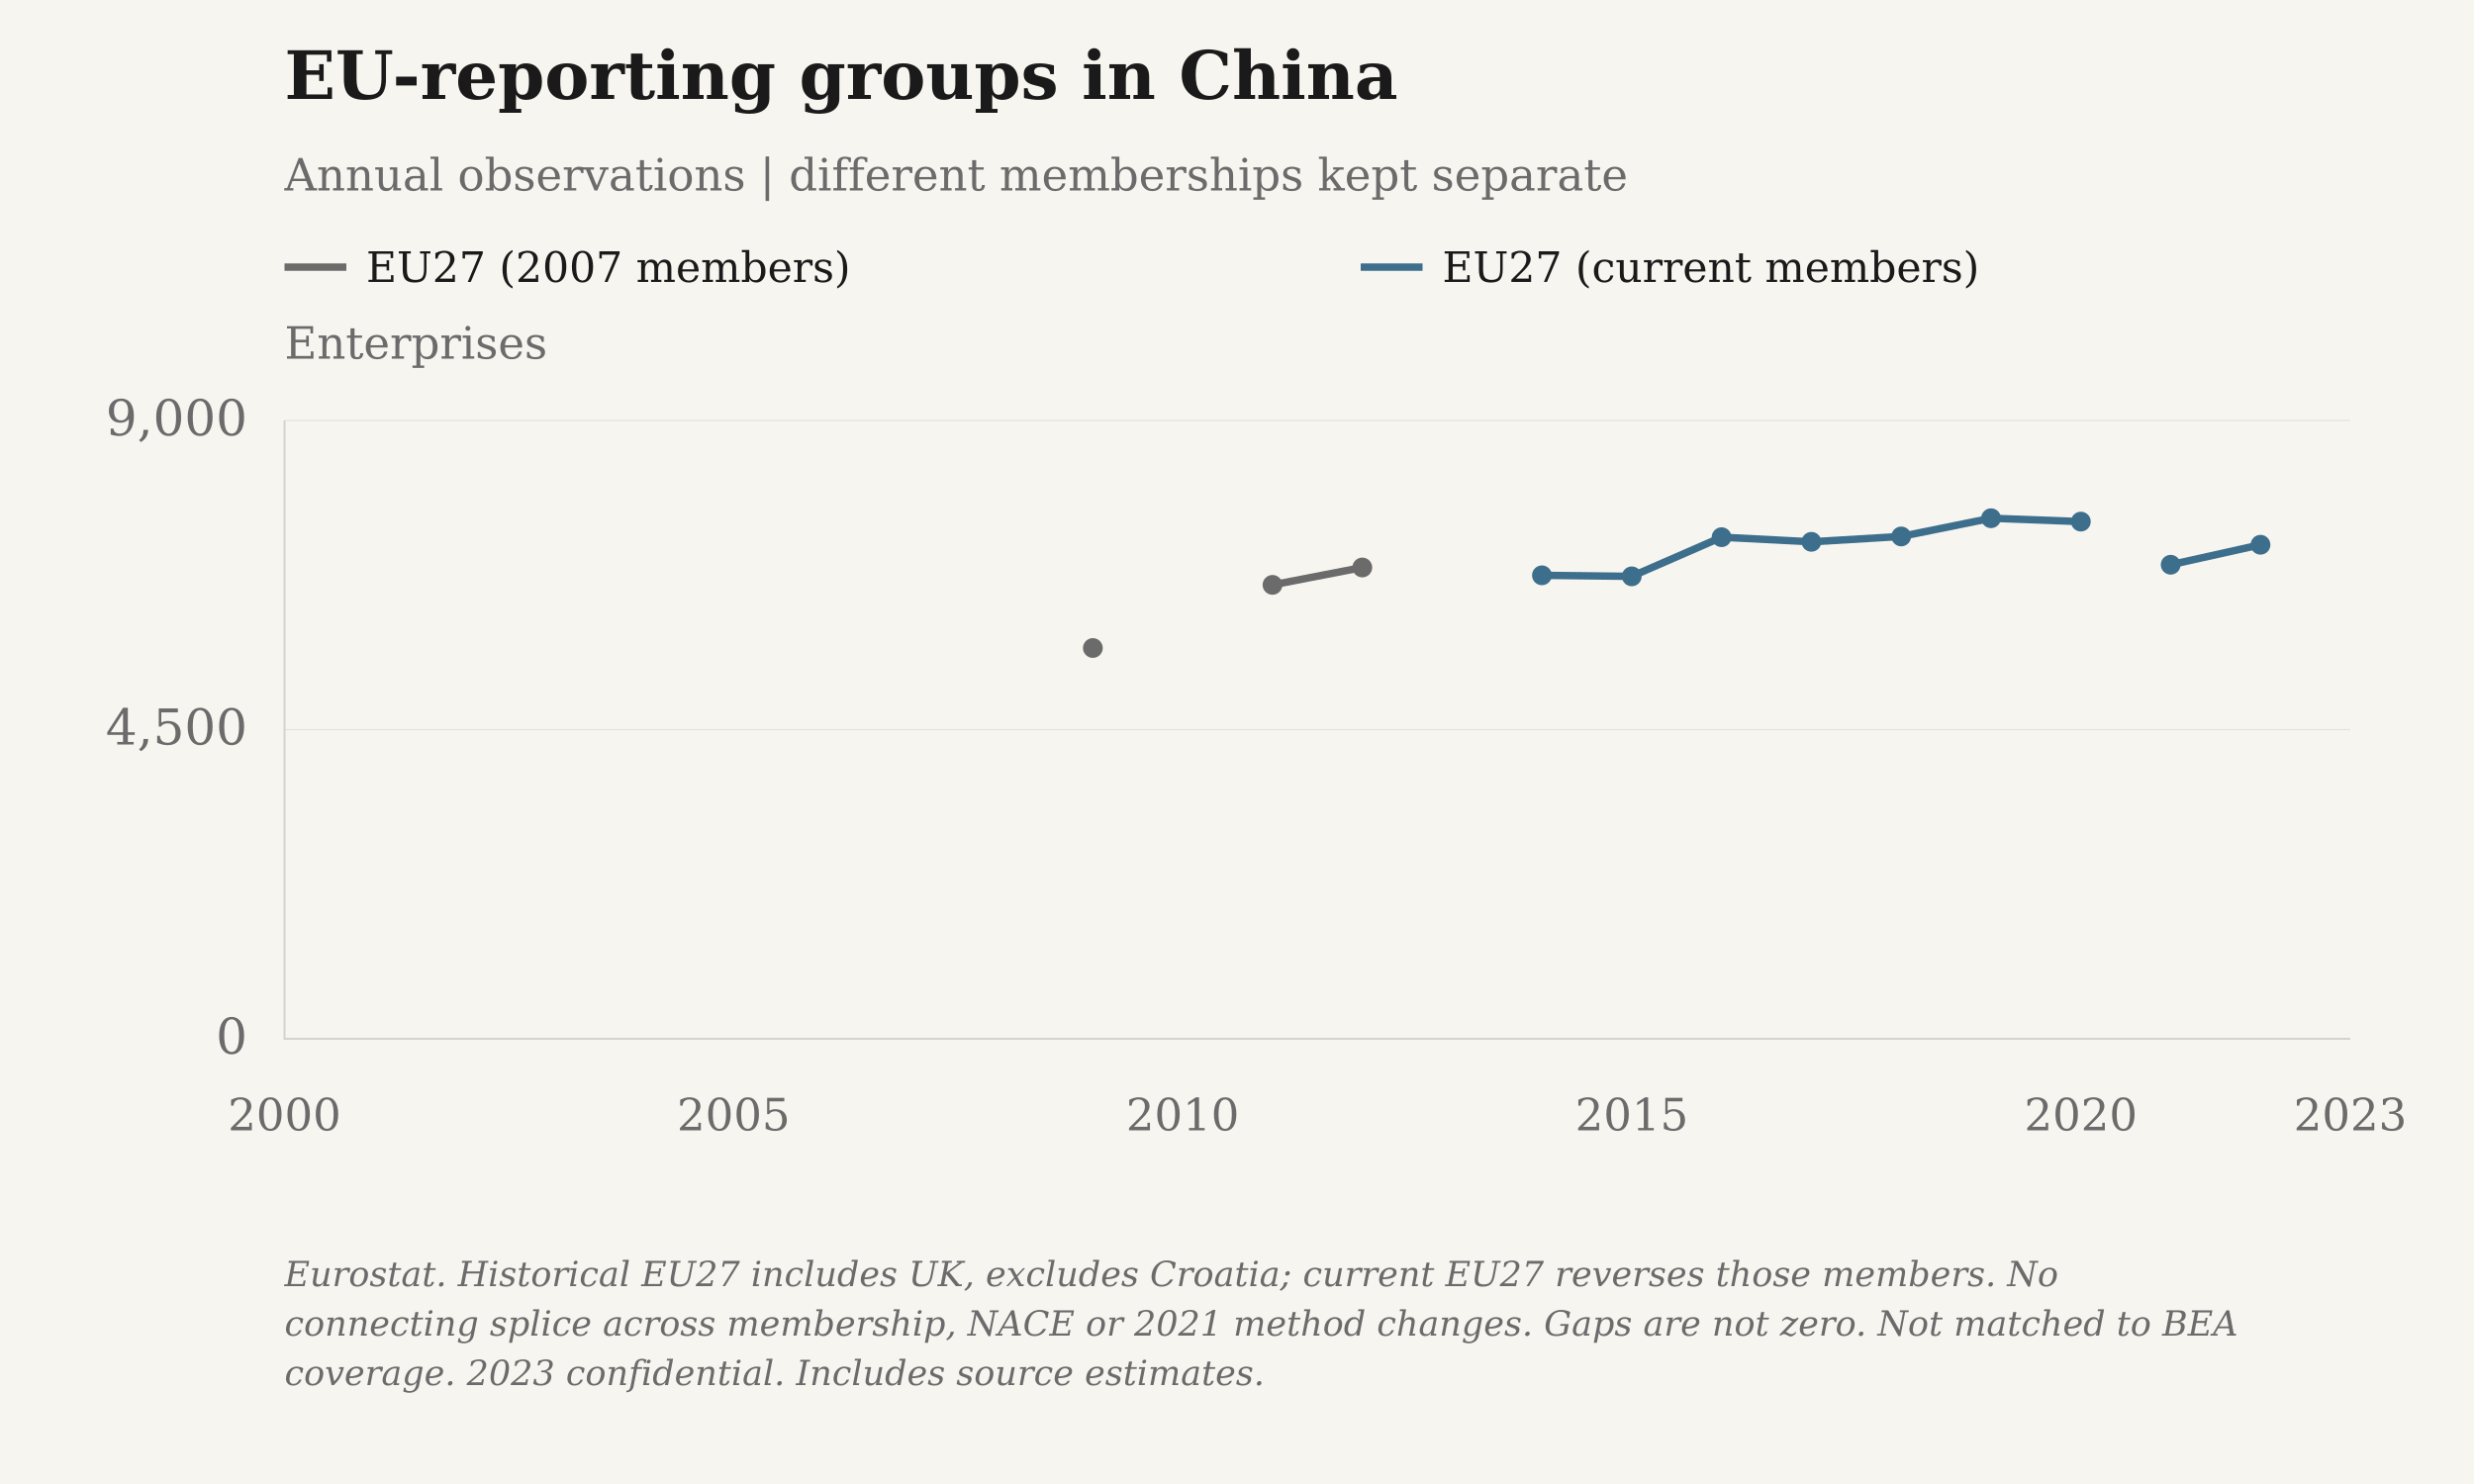
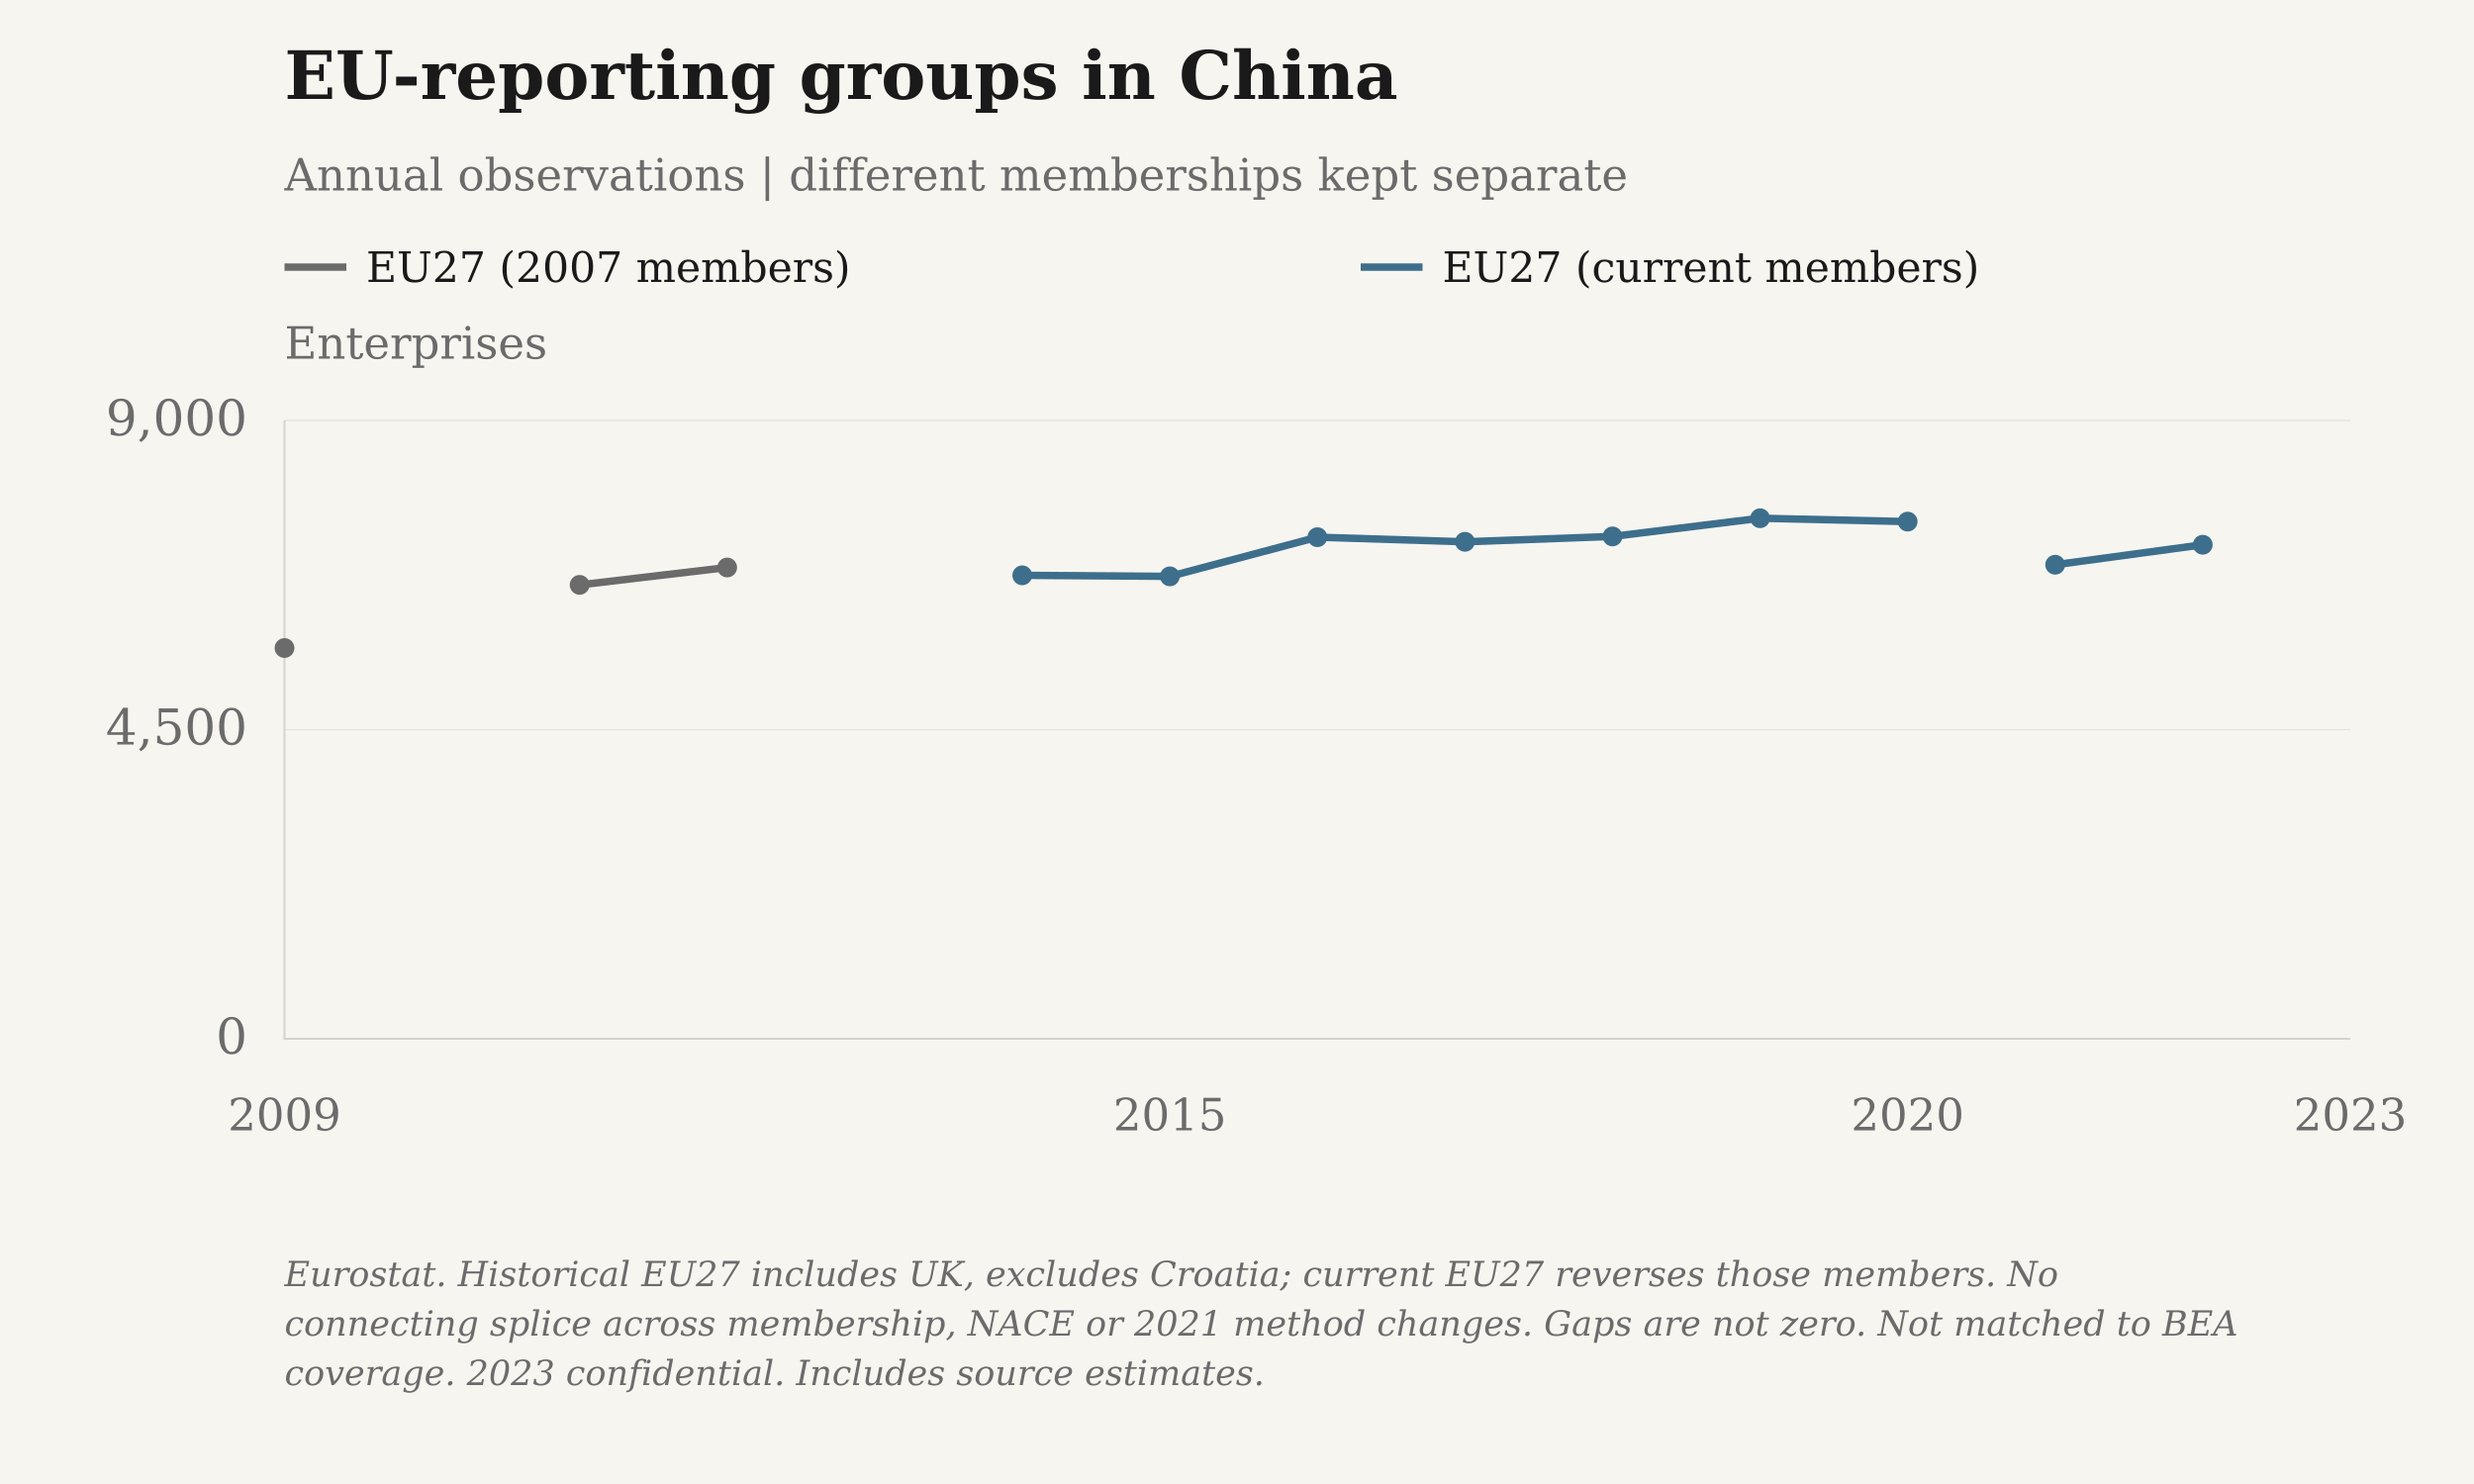
<svg xmlns="http://www.w3.org/2000/svg" viewBox="0 0 1000 600" role="img" aria-label="EU-reporting groups in China">
  <rect class="chart-background" width="1000" height="600" fill="#F7F5F0" />
  <g font-family="DejaVu Serif, Georgia, 'Times New Roman', serif" font-size="20" fill="#6B6B6B">
    <text x="115" y="40" font-size="27" font-weight="bold" fill="#1A1A1A">EU-reporting groups in China</text>
    <text x="115" y="77" font-size="18">Annual observations | different memberships kept separate</text>
    <text class="axis-unit" x="115" y="145" font-size="18">Enterprises</text>
    <path d="M115 108h25" stroke="#6B6B6B" stroke-width="3" />
    <text class="legend-label" x="148" y="114" font-size="17" fill="#1A1A1A">EU27 (2007 members)</text>
    <path d="M550 108h25" stroke="#3D6F8C" stroke-width="3" />
    <text class="legend-label" x="583" y="114" font-size="17" fill="#1A1A1A">EU27 (current members)</text>
    <path d="M115 420.00H950" stroke="#D6D3CC" stroke-opacity=".6" stroke-width=".5" />
    <text x="100" y="426.00" text-anchor="end">0</text>
    <path d="M115 295.00H950" stroke="#D6D3CC" stroke-opacity=".6" stroke-width=".5" />
    <text x="100" y="301.00" text-anchor="end">4,500</text>
    <path d="M115 170.00H950" stroke="#D6D3CC" stroke-opacity=".6" stroke-width=".5" />
    <text x="100" y="176.00" text-anchor="end">9,000</text>
    <path d="M115 170V420H950" stroke="#D6D3CC" stroke-width=".8" fill="none" />
-     <text class="year-tick" x="115.00" y="457" text-anchor="middle" font-size="18">2000</text>
-     <text class="year-tick" x="296.52" y="457" text-anchor="middle" font-size="18">2005</text>
-     <text class="year-tick" x="478.04" y="457" text-anchor="middle" font-size="18">2010</text>
-     <text class="year-tick" x="659.57" y="457" text-anchor="middle" font-size="18">2015</text>
-     <text class="year-tick" x="841.09" y="457" text-anchor="middle" font-size="18">2020</text>
+     <text class="year-tick" x="115.00" y="457" text-anchor="middle" font-size="18">2009</text>
+     <text class="year-tick" x="472.86" y="457" text-anchor="middle" font-size="18">2015</text>
+     <text class="year-tick" x="771.07" y="457" text-anchor="middle" font-size="18">2020</text>
    <text class="year-tick" x="950.00" y="457" text-anchor="middle" font-size="18">2023</text>
-     <path class="data-line" data-series-id="eurostat_historical_eu:china" d="M441.74,262.00 M514.35,236.47 L550.65,229.44" stroke="#6B6B6B" stroke-width="3" fill="none" />
-     <circle class="business-point" data-series-id="eurostat_historical_eu:china" data-year="2009" data-value="5688" cx="441.74" cy="262.00" r="4" fill="#6B6B6B" />
-     <circle class="business-point" data-series-id="eurostat_historical_eu:china" data-year="2011" data-value="6607" cx="514.35" cy="236.47" r="4" fill="#6B6B6B" />
-     <circle class="business-point" data-series-id="eurostat_historical_eu:china" data-year="2012" data-value="6860" cx="550.65" cy="229.44" r="4" fill="#6B6B6B" />
-     <path class="data-line" data-series-id="eurostat_affiliates:china" d="M623.26,232.61 L659.57,233.03 L695.87,217.19 L732.17,219.06 L768.48,216.89 L804.78,209.53 L841.09,210.89 M877.39,228.33 L913.70,220.25" stroke="#3D6F8C" stroke-width="3" fill="none" />
-     <circle class="business-point" data-series-id="eurostat_affiliates:china" data-year="2014" data-value="6746" cx="623.26" cy="232.61" r="4" fill="#3D6F8C" />
-     <circle class="business-point" data-series-id="eurostat_affiliates:china" data-year="2015" data-value="6731" cx="659.57" cy="233.03" r="4" fill="#3D6F8C" />
-     <circle class="business-point" data-series-id="eurostat_affiliates:china" data-year="2016" data-value="7301" cx="695.87" cy="217.19" r="4" fill="#3D6F8C" />
-     <circle class="business-point" data-series-id="eurostat_affiliates:china" data-year="2017" data-value="7234" cx="732.17" cy="219.06" r="4" fill="#3D6F8C" />
-     <circle class="business-point" data-series-id="eurostat_affiliates:china" data-year="2018" data-value="7312" cx="768.48" cy="216.89" r="4" fill="#3D6F8C" />
-     <circle class="business-point" data-series-id="eurostat_affiliates:china" data-year="2019" data-value="7577" cx="804.78" cy="209.53" r="4" fill="#3D6F8C" />
-     <circle class="business-point" data-series-id="eurostat_affiliates:china" data-year="2020" data-value="7528" cx="841.09" cy="210.89" r="4" fill="#3D6F8C" />
-     <circle class="business-point" data-series-id="eurostat_affiliates:china" data-year="2021" data-value="6900" cx="877.39" cy="228.33" r="4" fill="#3D6F8C" />
-     <circle class="business-point" data-series-id="eurostat_affiliates:china" data-year="2022" data-value="7191" cx="913.70" cy="220.25" r="4" fill="#3D6F8C" />
+     <path class="data-line" data-series-id="eurostat_historical_eu:china" d="M115.00,262.00 M234.29,236.47 L293.93,229.44" stroke="#6B6B6B" stroke-width="3" fill="none" />
+     <circle class="business-point" data-series-id="eurostat_historical_eu:china" data-year="2009" data-value="5688" cx="115.00" cy="262.00" r="4" fill="#6B6B6B" />
+     <circle class="business-point" data-series-id="eurostat_historical_eu:china" data-year="2011" data-value="6607" cx="234.29" cy="236.47" r="4" fill="#6B6B6B" />
+     <circle class="business-point" data-series-id="eurostat_historical_eu:china" data-year="2012" data-value="6860" cx="293.93" cy="229.44" r="4" fill="#6B6B6B" />
+     <path class="data-line" data-series-id="eurostat_affiliates:china" d="M413.21,232.61 L472.86,233.03 L532.50,217.19 L592.14,219.06 L651.79,216.89 L711.43,209.53 L771.07,210.89 M830.71,228.33 L890.36,220.25" stroke="#3D6F8C" stroke-width="3" fill="none" />
+     <circle class="business-point" data-series-id="eurostat_affiliates:china" data-year="2014" data-value="6746" cx="413.21" cy="232.61" r="4" fill="#3D6F8C" />
+     <circle class="business-point" data-series-id="eurostat_affiliates:china" data-year="2015" data-value="6731" cx="472.86" cy="233.03" r="4" fill="#3D6F8C" />
+     <circle class="business-point" data-series-id="eurostat_affiliates:china" data-year="2016" data-value="7301" cx="532.50" cy="217.19" r="4" fill="#3D6F8C" />
+     <circle class="business-point" data-series-id="eurostat_affiliates:china" data-year="2017" data-value="7234" cx="592.14" cy="219.06" r="4" fill="#3D6F8C" />
+     <circle class="business-point" data-series-id="eurostat_affiliates:china" data-year="2018" data-value="7312" cx="651.79" cy="216.89" r="4" fill="#3D6F8C" />
+     <circle class="business-point" data-series-id="eurostat_affiliates:china" data-year="2019" data-value="7577" cx="711.43" cy="209.53" r="4" fill="#3D6F8C" />
+     <circle class="business-point" data-series-id="eurostat_affiliates:china" data-year="2020" data-value="7528" cx="771.07" cy="210.89" r="4" fill="#3D6F8C" />
+     <circle class="business-point" data-series-id="eurostat_affiliates:china" data-year="2021" data-value="6900" cx="830.71" cy="228.33" r="4" fill="#3D6F8C" />
+     <circle class="business-point" data-series-id="eurostat_affiliates:china" data-year="2022" data-value="7191" cx="890.36" cy="220.25" r="4" fill="#3D6F8C" />
    <text class="figure-source" x="115" y="520" font-size="14" font-style="italic">Eurostat. Historical EU27 includes UK, excludes Croatia; current EU27 reverses those members. No</text>
    <text class="figure-source" x="115" y="540" font-size="14" font-style="italic">connecting splice across membership, NACE or 2021 method changes. Gaps are not zero. Not matched to BEA</text>
    <text class="figure-source" x="115" y="560" font-size="14" font-style="italic">coverage. 2023 confidential. Includes source estimates.</text>
  </g>
</svg>
